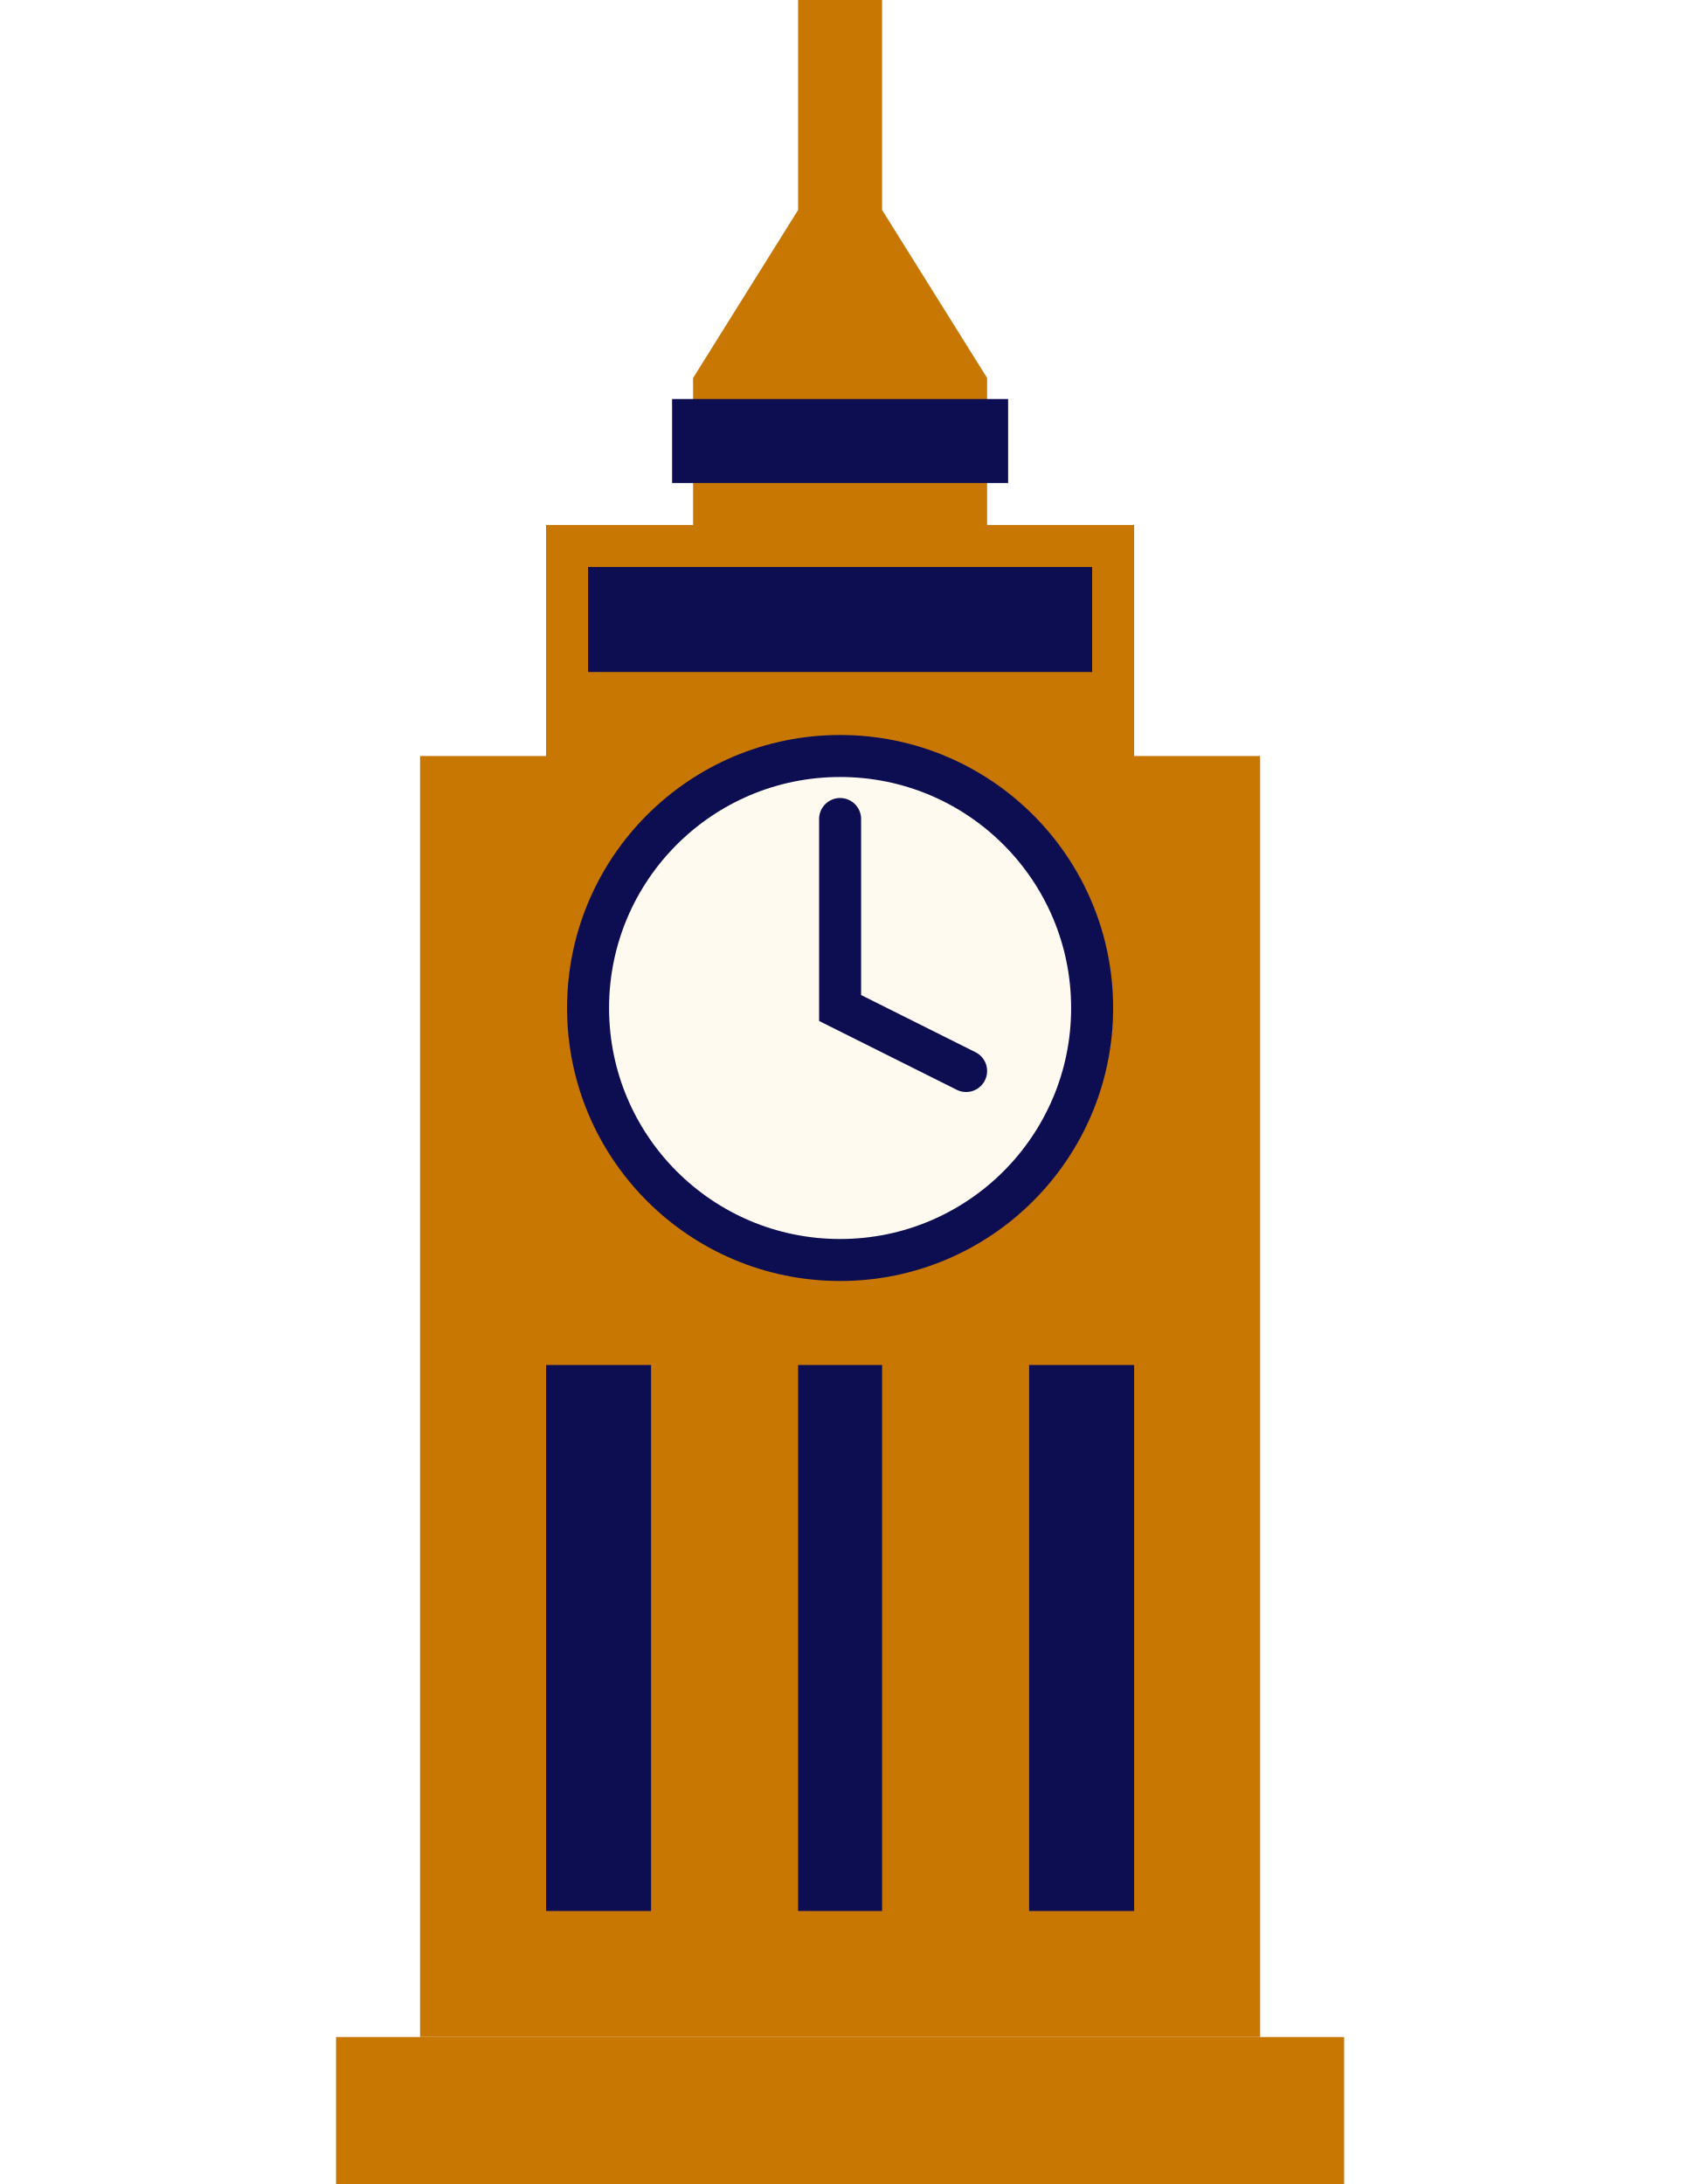
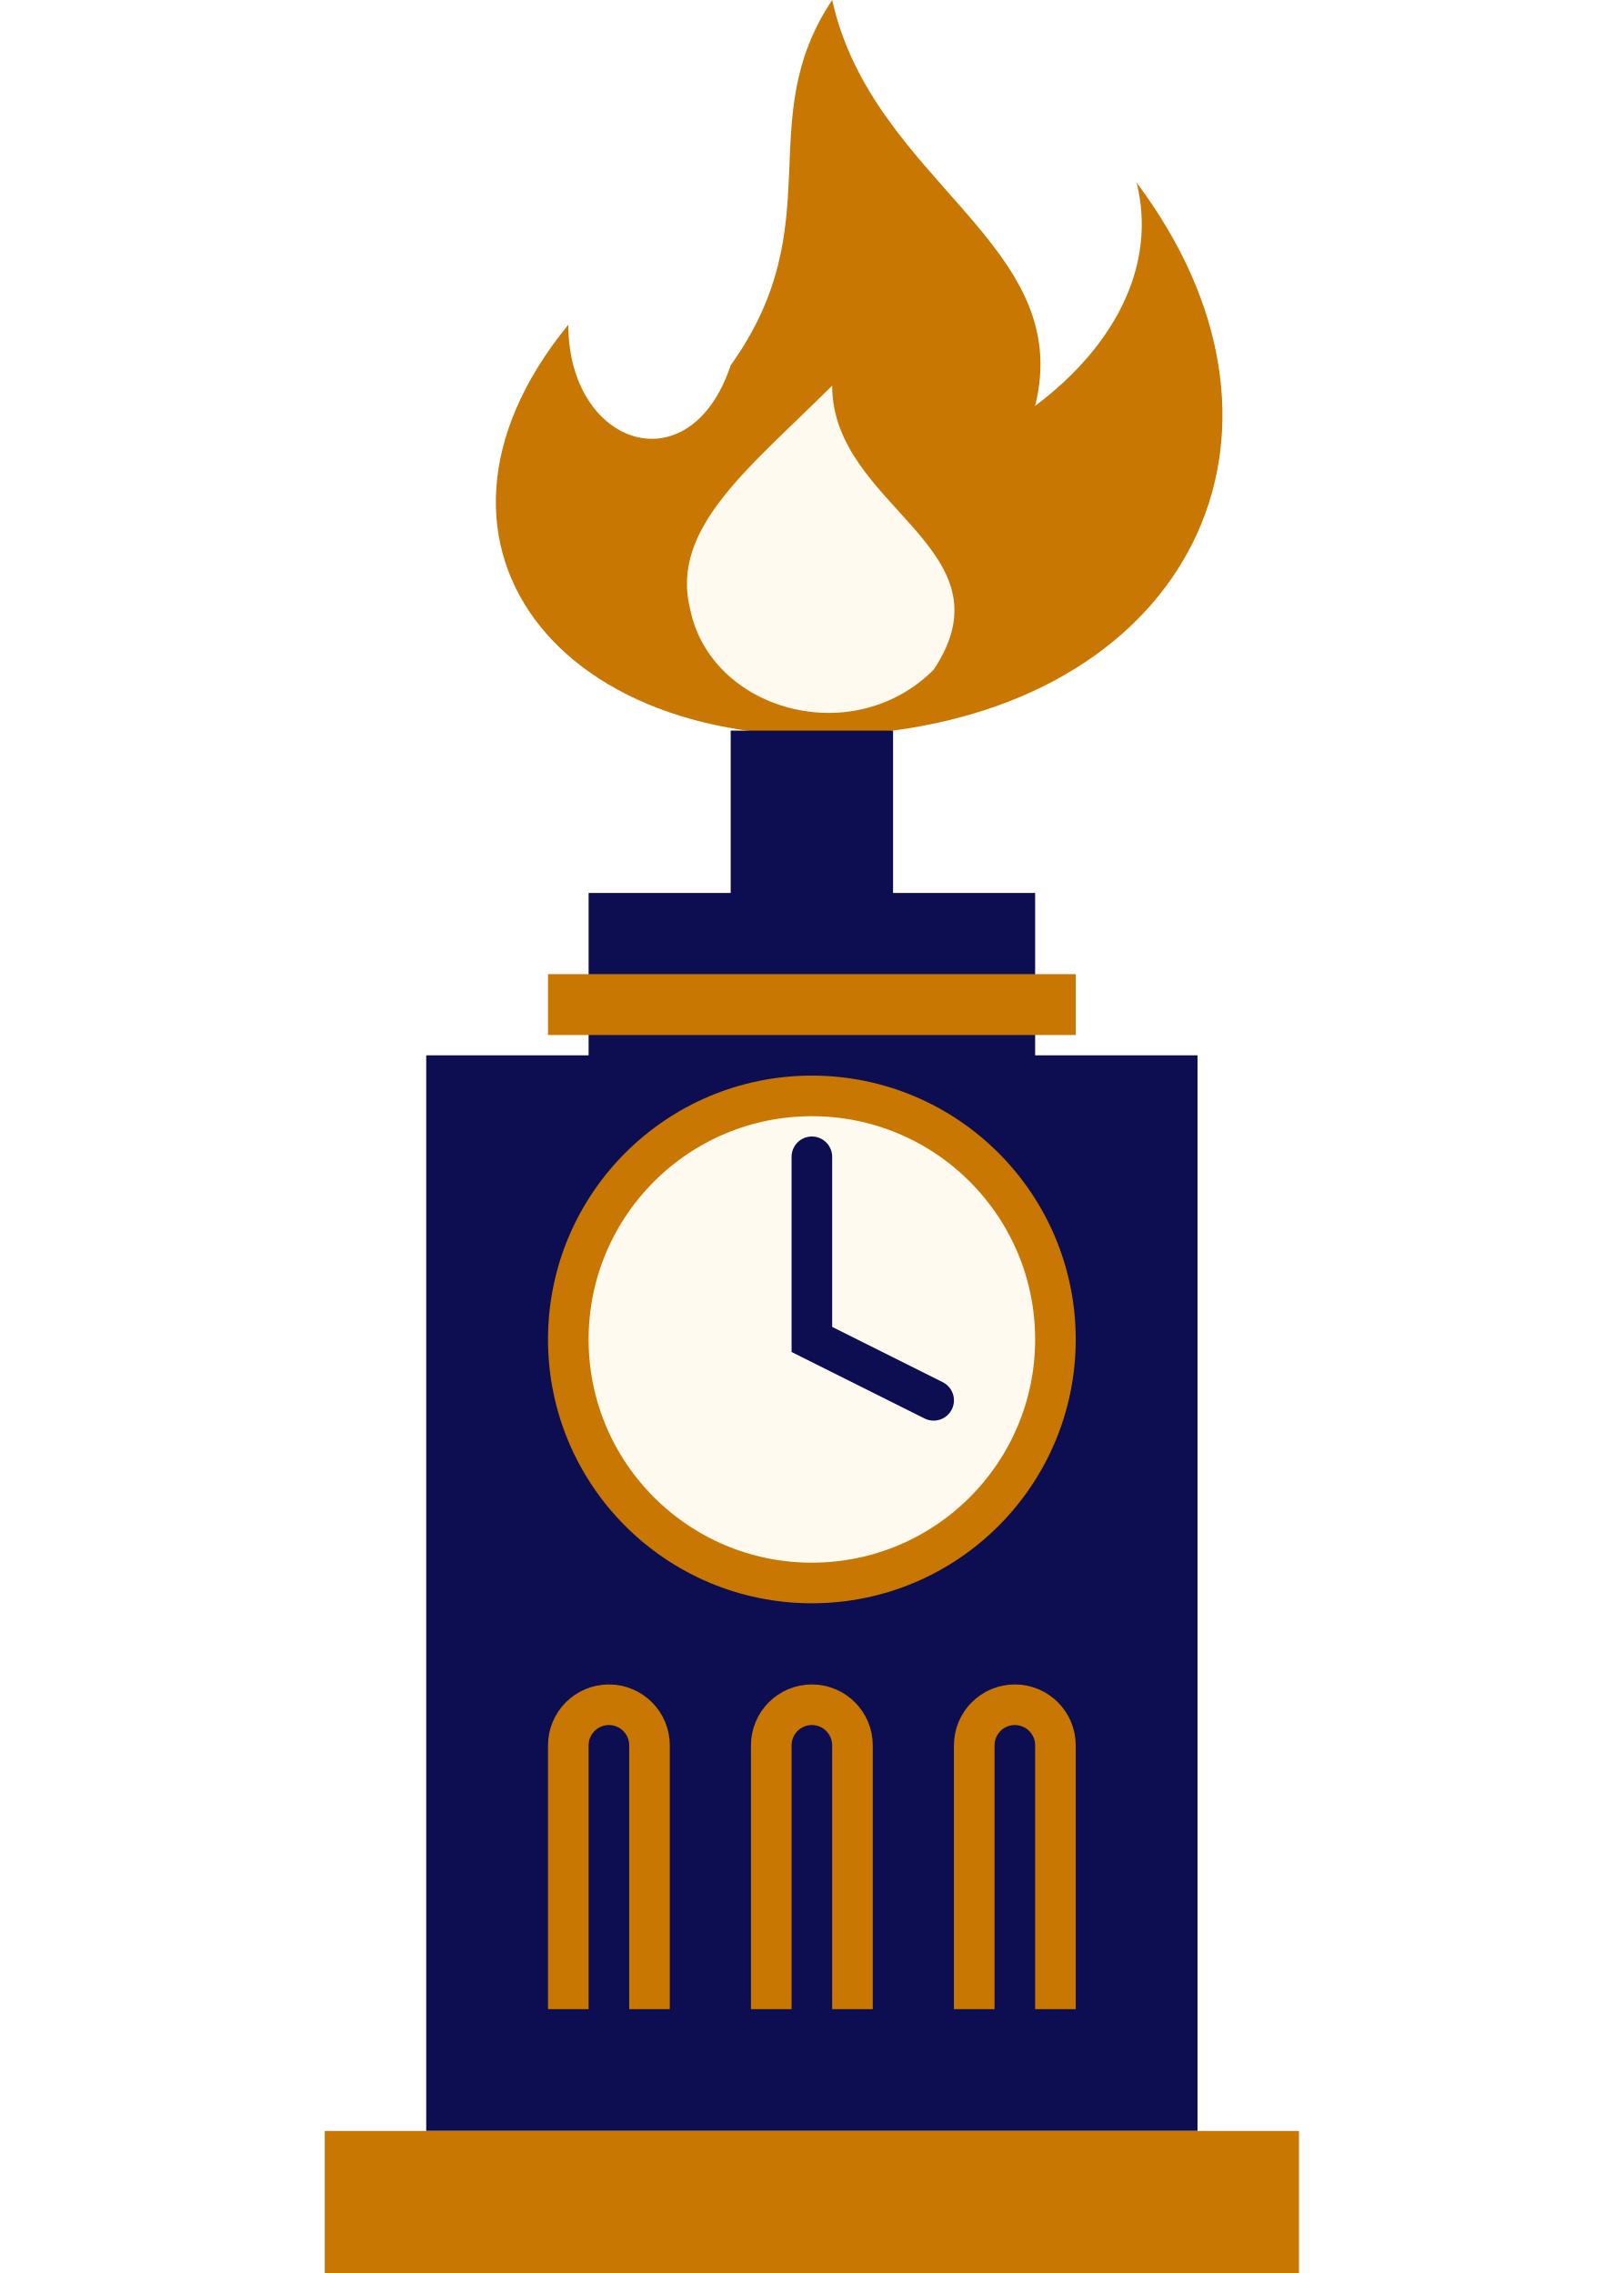
- <svg xmlns="http://www.w3.org/2000/svg" viewBox="0 0 80 104">
-   <g fill="#C97703">
-     <path d="M38 0h4v10l5 8v7h7v11h6v61H20V36h6V25h7v-7l5-8z" />
-     <path d="M16 97h48v7H16z" />
-   </g>
-   <g fill="#0D0E51">
-     <path d="M26 65h5v26h-5zm12 0h4v26h-4zm11 0h5v26h-5zM28 27h24v5H28zM32 19h16v4H32z" />
-   </g>
-   <circle cx="40" cy="48" r="12" fill="#fffaf0" stroke="#0D0E51" stroke-width="2" />
-   <path d="M40 39v9l6 3" fill="none" stroke="#0D0E51" stroke-width="2" stroke-linecap="round" />
+ <svg xmlns="http://www.w3.org/2000/svg" viewBox="0 0 80 112">
+   <path fill="#C97703" d="M41 0c2 9 12 12 10 20 4-3 6-7 5-11 9 12 3 25-12 27-16 2-25-9-16-20 0 6 6 8 8 2 5-7 1-12 5-18Z" />
+   <path fill="#fffaf0" d="M41 19c0 6 9 8 5 14-4 4-11 2-12-3-1-4 3-7 7-11Z" />
+   <path fill="#0D0E51" d="M36 36h8v8h7v8h8v53H21V52h8v-8h7Z" />
+   <path fill="#C97703" d="M27 48h26v3H27Zm-11 57h48v7H16Z" />
+   <circle cx="40" cy="66" r="12" fill="#fffaf0" stroke="#C97703" stroke-width="2" />
+   <path d="M40 57v9l6 3" fill="none" stroke="#0D0E51" stroke-width="2" stroke-linecap="round" />
+   <path d="M28 99V86a2 2 0 0 1 4 0v13m6 0V86a2 2 0 0 1 4 0v13m6 0V86a2 2 0 0 1 4 0v13" fill="none" stroke="#C97703" stroke-width="2" />
</svg>
